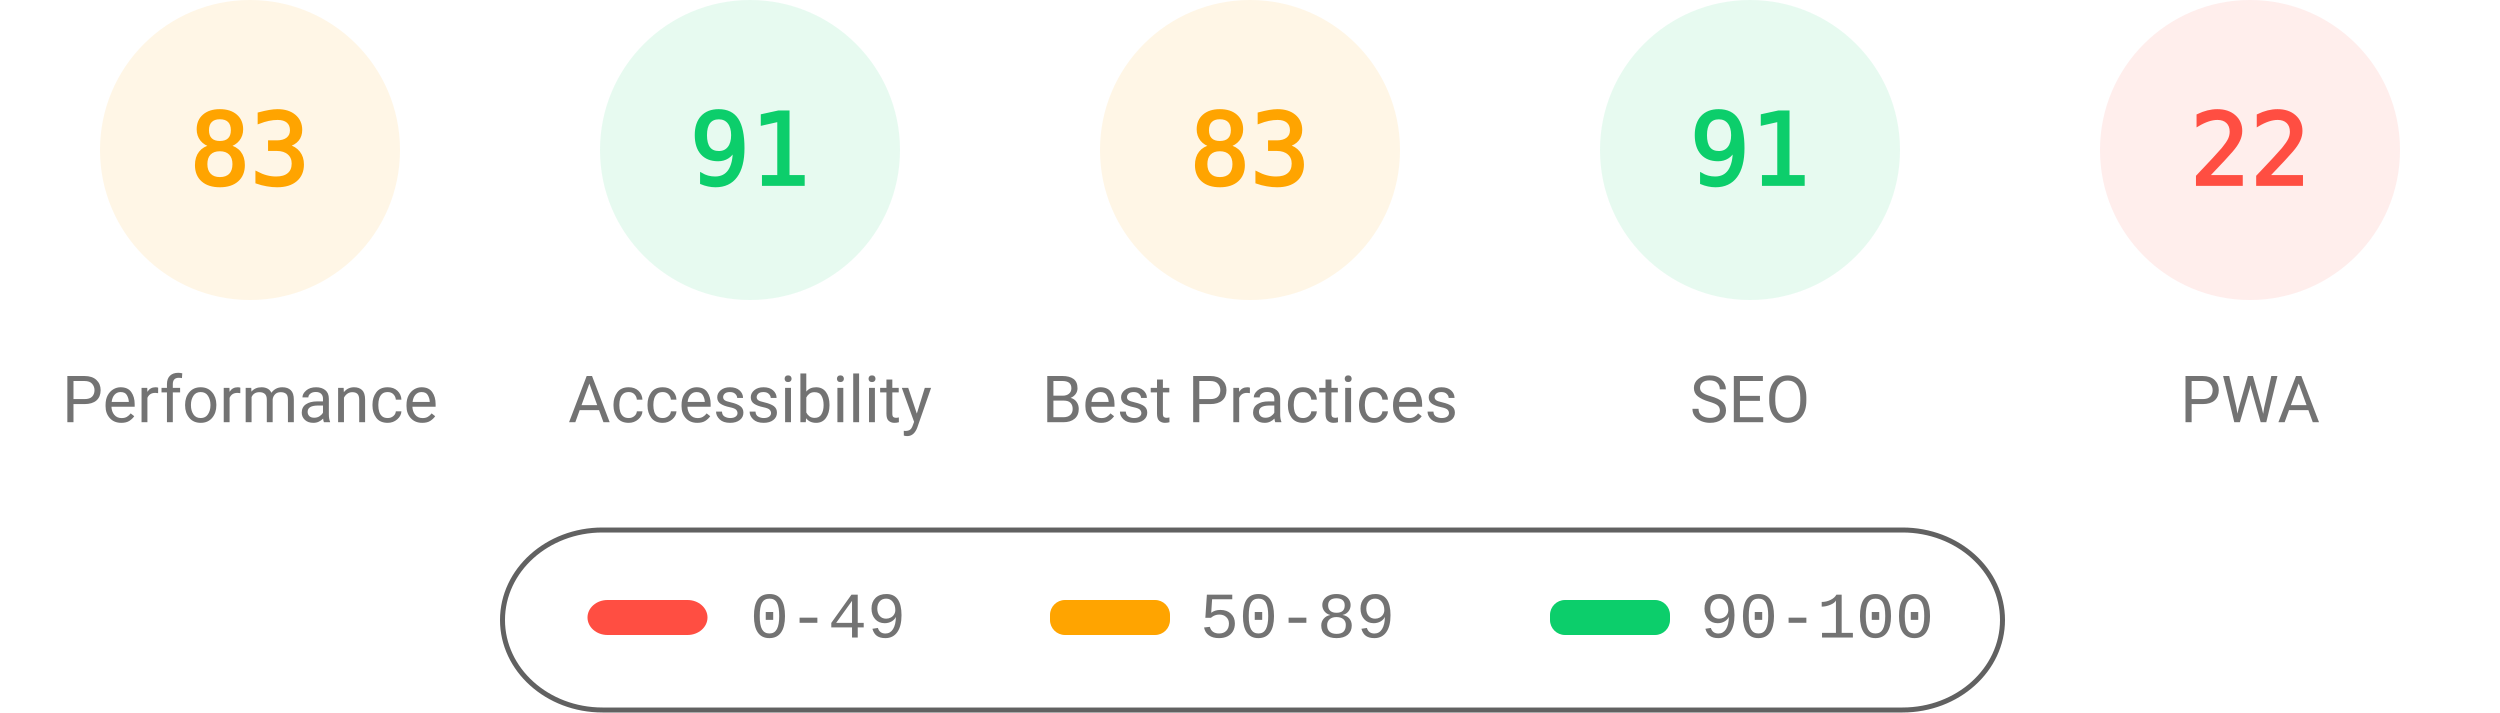
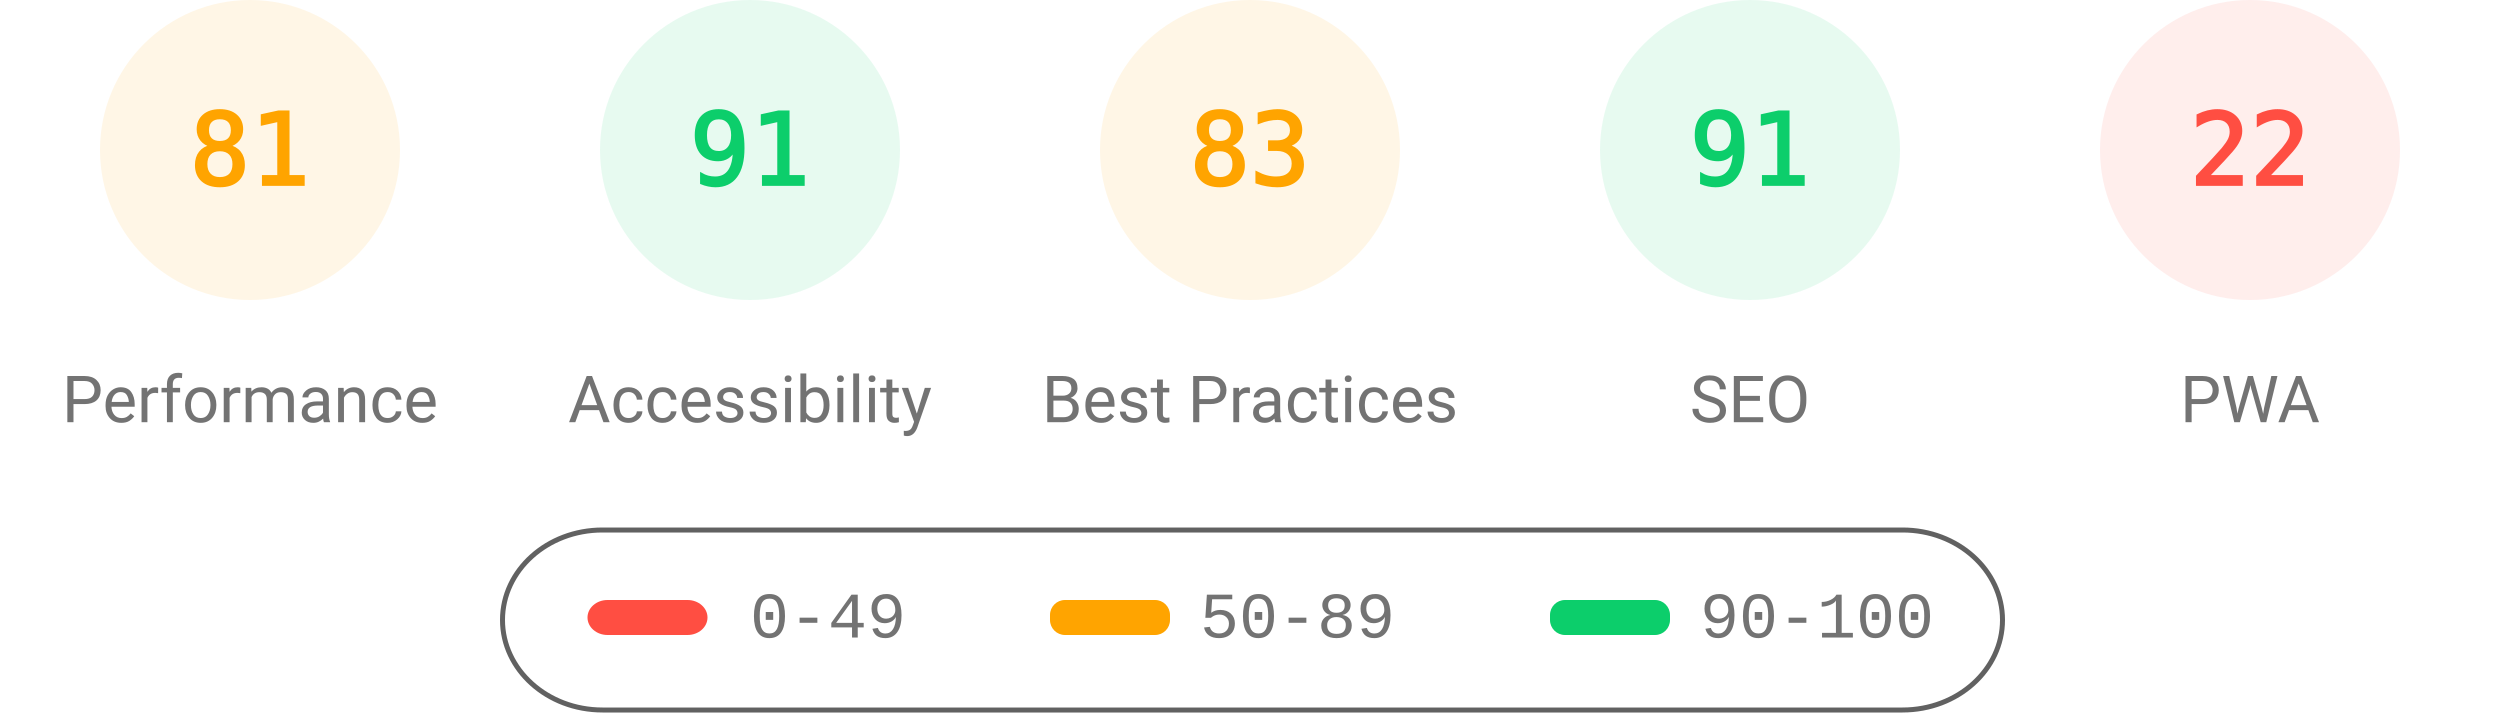
<svg xmlns="http://www.w3.org/2000/svg" fill="none" width="1000" height="285">
  <style>.gauge-base{opacity:.1}.gauge-arc{fill:none;animation-delay:250ms;stroke-linecap:round;transform:rotate(-90deg);transform-origin:100px 60px;animation:load-gauge 1s ease forwards}.guage-text{font-size:40px;font-family:monospace;text-align:center}.guage-red{color:#ff4e42;fill:#ff4e42;stroke:#ff4e42}.guage-orange{color:#ffa400;fill:#ffa400;stroke:#ffa400}.guage-green{color:#0cce6b;fill:#0cce6b;stroke:#0cce6b}.guage-undefined{color:#5c5c5c;fill:#5c5c5c;stroke:#5c5c5c}.guage-title{color:#737373;fill:#737373;stroke:none;font-size:26px;line-height:26px;font-family:Roboto,Halvetica,Arial,sans-serif}@keyframes load-gauge{from{stroke-dasharray:0 352.858}}</style>
  <svg class="guage-div guage-perf guage-orange" viewBox="0 0 200 200" width="200" height="200">
    <circle class="gauge-base" r="56" cx="100" cy="60" stroke-width="8" />
-     <circle class="gauge-arc guage-arc-1" r="56" cx="100" cy="60" stroke-width="8" style="stroke-dasharray:292.042,351.858" />
-     <text class="guage-text" x="100" y="60" alignment-baseline="central" dominant-baseline="central" text-anchor="middle">83</text>
+     <circle class="gauge-arc guage-arc-1" r="56" cx="100" cy="60" stroke-width="8" style="stroke-dasharray:285.005,351.858" />
+     <text class="guage-text" x="100" y="60" alignment-baseline="central" dominant-baseline="central" text-anchor="middle">81</text>
    <text class="guage-title" x="100" y="160" alignment-baseline="central" dominant-baseline="central" text-anchor="middle">Performance</text>
  </svg>
  <svg class="guage-div guage-acc guage-green" viewBox="0 0 200 200" width="200" height="200" x="200">
    <circle class="gauge-base" r="56" cx="100" cy="60" stroke-width="8" />
    <circle class="gauge-arc guage-arc-2" r="56" cx="100" cy="60" stroke-width="8" style="stroke-dasharray:320.191,351.858" />
    <text class="guage-text" x="100" y="60" alignment-baseline="central" dominant-baseline="central" text-anchor="middle">91</text>
    <text class="guage-title" x="100" y="160" alignment-baseline="central" dominant-baseline="central" text-anchor="middle">Accessibility</text>
  </svg>
  <svg class="guage-div guage-best guage-orange" viewBox="0 0 200 200" width="200" height="200" x="400">
    <circle class="gauge-base" r="56" cx="100" cy="60" stroke-width="8" />
    <circle class="gauge-arc guage-arc-3" r="56" cx="100" cy="60" stroke-width="8" style="stroke-dasharray:292.042,351.858" />
    <text class="guage-text" x="100" y="60" alignment-baseline="central" dominant-baseline="central" text-anchor="middle">83</text>
    <text class="guage-title" x="100" y="160" alignment-baseline="central" dominant-baseline="central" text-anchor="middle">Best Practices</text>
  </svg>
  <svg class="guage-div guage-seo guage-green" viewBox="0 0 200 200" width="200" height="200" x="600">
    <circle class="gauge-base" r="56" cx="100" cy="60" stroke-width="8" />
    <circle class="gauge-arc guage-arc-4" r="56" cx="100" cy="60" stroke-width="8" style="stroke-dasharray:320.191,351.858" />
    <text class="guage-text" x="100" y="60" alignment-baseline="central" dominant-baseline="central" text-anchor="middle">91</text>
    <text class="guage-title" x="100" y="160" alignment-baseline="central" dominant-baseline="central" text-anchor="middle">SEO</text>
  </svg>
  <svg class="guage-div guage-pwa guage-red" viewBox="0 0 200 200" width="200" height="200" x="800">
    <circle class="gauge-base" r="56" cx="100" cy="60" stroke-width="8" />
    <circle class="gauge-arc guage-arc-4" r="56" cx="100" cy="60" stroke-width="8" style="stroke-dasharray:77.409,351.858" />
    <text class="guage-text" x="100" y="60" alignment-baseline="central" dominant-baseline="central" text-anchor="middle">22</text>
    <text class="guage-title" x="100" y="160" alignment-baseline="central" dominant-baseline="central" text-anchor="middle">PWA</text>
  </svg>
  <svg width="604" height="76" x="200" y="210">
    <path fill="none" id="canvas_background" d="M-1-1h604v80H-1z" />
    <rect fill-opacity="0" stroke="#616161" stroke-width="2" rx="40" id="svg_2" height="72" width="600" y="2" x="1" fill="#000" />
    <rect stroke="#000" rx="8" id="svg_3" height="14" width="48" y="30" x="35" stroke-opacity="null" stroke-width="0" fill="#ff4e42" />
    <rect stroke="#000" rx="6" id="svg_4" height="14" width="48" y="30" x="220" stroke-opacity="null" stroke-width="0" fill="#ffa400" />
    <rect stroke="#000" rx="6" id="svg_5" height="14" width="48" y="30" x="420" stroke-opacity="null" stroke-width="0" fill="#0cce6b" />
    <text xml:space="preserve" text-anchor="start" font-family="'Courier New', Courier, monospace" font-size="26" id="svg_6" y="45" x="100" stroke-opacity="null" stroke-width="0" stroke="#000" fill="#737373">0-49</text>
    <text xml:space="preserve" text-anchor="start" font-family="'Courier New', Courier, monospace" font-size="26" id="svg_7" y="45" x="280" stroke-opacity="null" stroke-width="0" stroke="#000" fill="#737373">50-89</text>
    <text xml:space="preserve" text-anchor="start" font-family="'Courier New', Courier, monospace" font-size="26" id="svg_8" y="45" x="480" stroke-opacity="null" stroke-width="0" stroke="#000" fill="#737373">90-100</text>
  </svg>
</svg>
